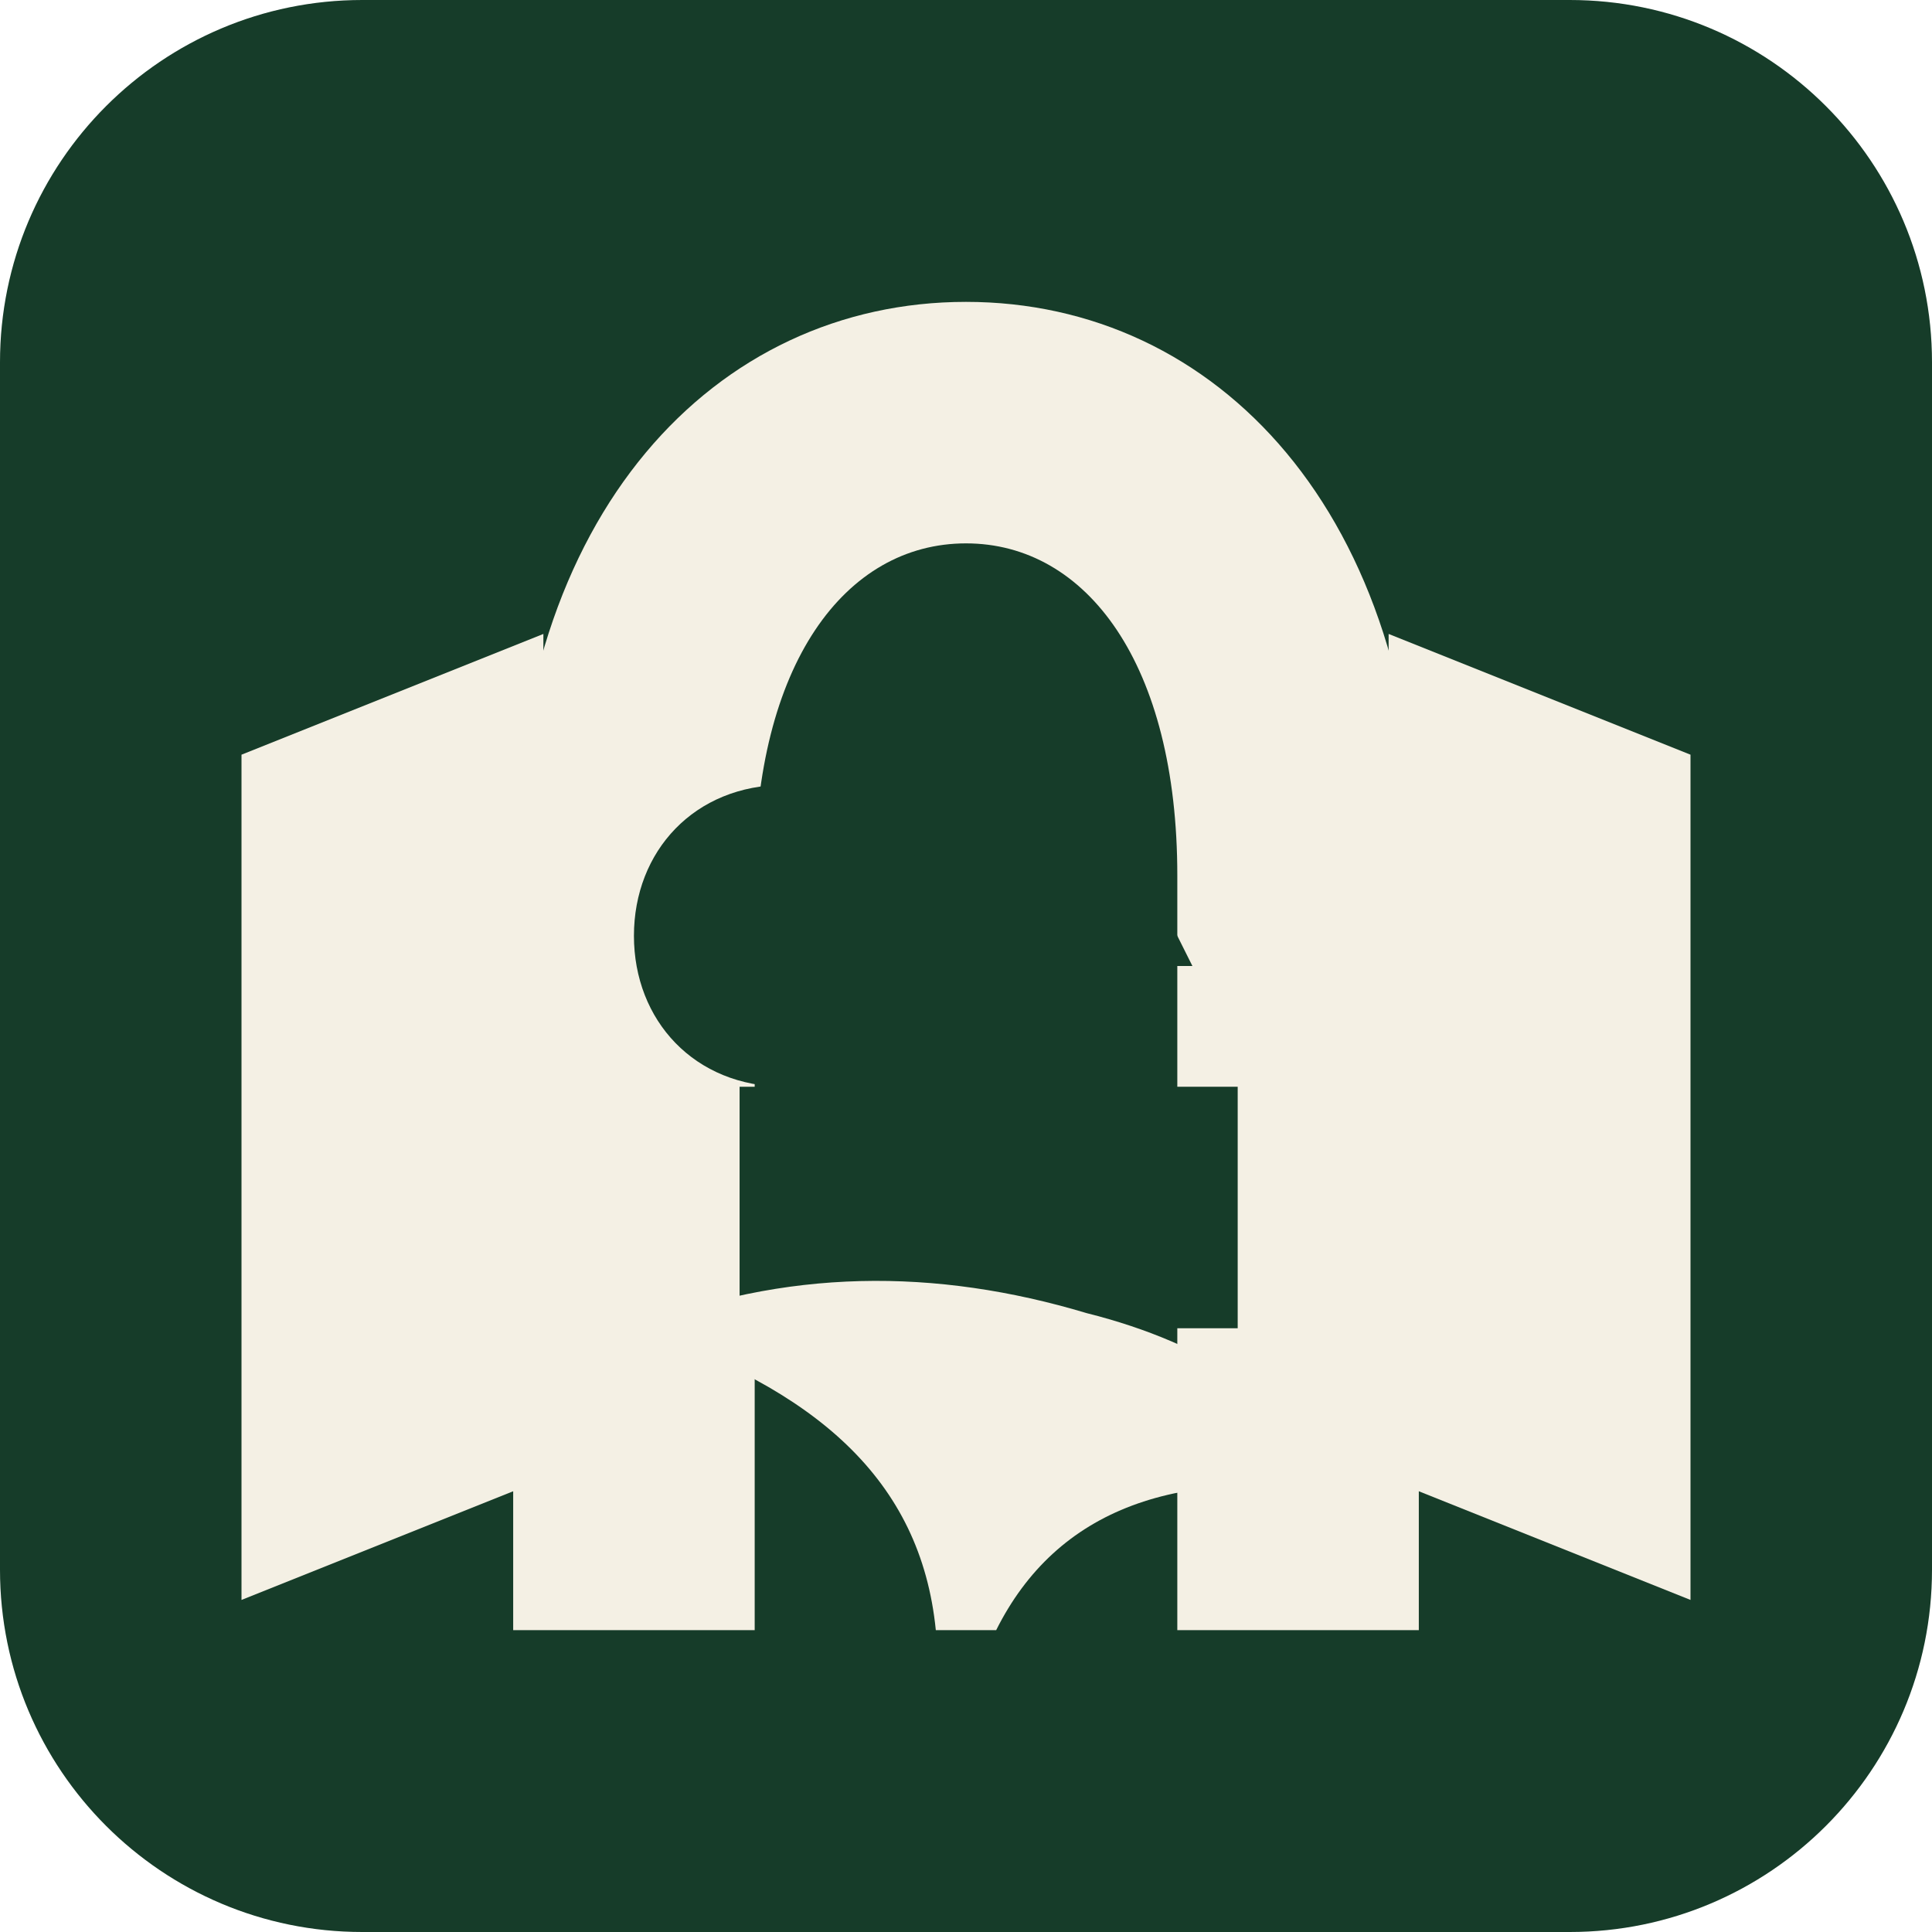
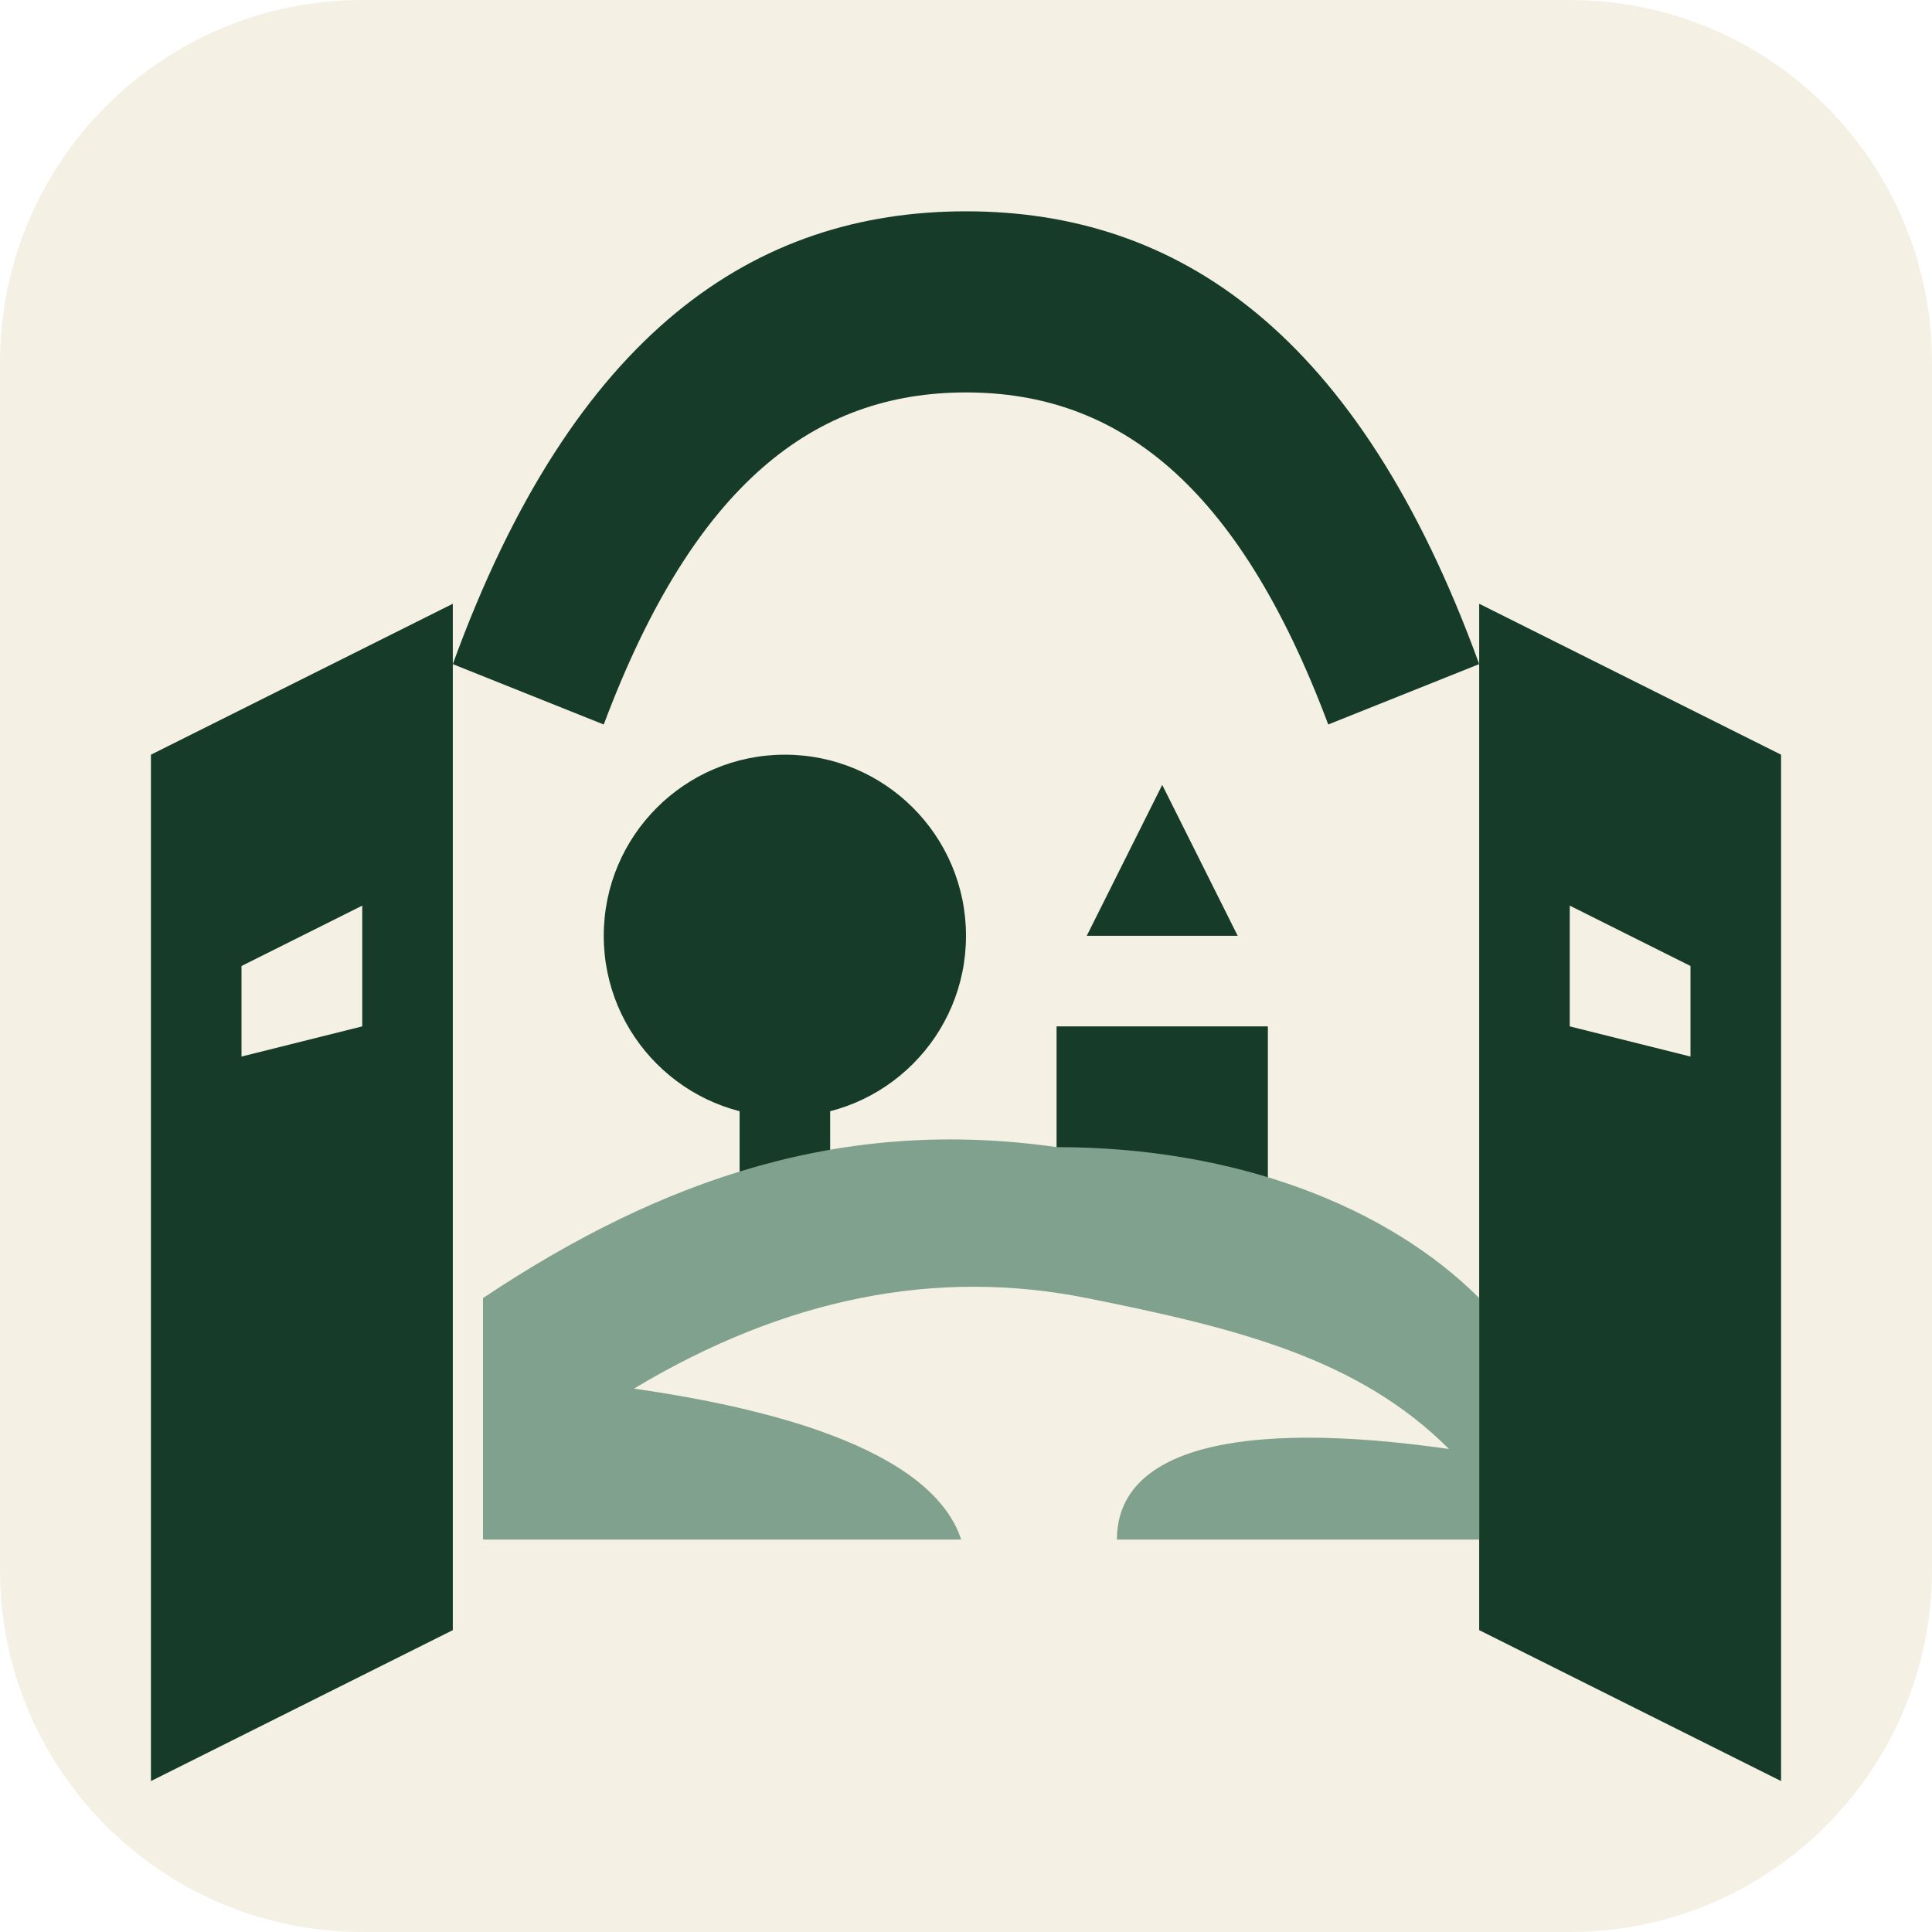
- <svg xmlns="http://www.w3.org/2000/svg" viewBox="0 0 64 64" role="img" aria-label="Civic Commons open gate">
-   <rect width="64" height="64" rx="12" fill="#163c29" />
-   <path fill="#f4f0e4" d="M8 25 18 21v28L8 53V25Zm48 0-10-4v28l10 4V25Z" />
-   <path fill="#f4f0e4" d="M17 54V29c0-12 6.7-19 15-19s15 7 15 19v25h-8V29c0-7-3-11-7-11s-7 4-7 11v25h-8Z" />
-   <path fill="#163c29" d="M26 36c-3 0-5-2.2-5-5s2-5 5-5 5 2.2 5 5-2 5-5 5Zm-1.5 0h3v8h-3v-8Z" />
-   <path fill="#163c29" d="M34 36h7v8h-7z" />
-   <path fill="#163c29" d="m35.5 32 2-4 2 4h-4Z" />
-   <path fill="#f4f0e4" d="M31 54c-.5-5-4-8-10-10 5-2 10-2 15-.5 4 1 7 3 9 6-6-1-10 .5-12 4.5h-2Z" />
+ <svg xmlns="http://www.w3.org/2000/svg" viewBox="0 0 64 64" role="img" aria-label="Civic Commons Open Gate">
+   <rect width="64" height="64" rx="12" fill="#f4f0e4" />
+   <path fill="#163c29" d="M15 22C19 11 25 7 32 7s13 4 17 15l-5 2c-3-8-7-11-12-11s-9 3-12 11l-5-2Z" />
+   <path fill="#163c29" d="M5 25 15 20v34L5 59V25Zm54 0-10-5v34l10 5V25Z" />
+   <path fill="#f4f0e4" d="m8 32 4-2v4l-4 1v-3Zm48 0-4-2v4l4 1v-3Z" />
+   <circle cx="26" cy="31" r="6" fill="#163c29" />
+   <path fill="#163c29" d="M24.5 35h3v9h-3zM35 34h7v10h-7zM36 31l2.5-5 2.5 5h-5Z" />
+   <path fill="#7fa18d" d="M16 43c6-4 12-6 19-5 6 0 11 2 14 5v8H16v-8Z" />
+   <path fill="#f4f0e4" d="M34 64H22c6-5 10-9 10-12 0-3-4-5-11-6 5-3 10-4 15-3 5 1 9 2 12 5-7-1-11 0-11 3 0 4 7 7 12 13H34Z" />
</svg>
